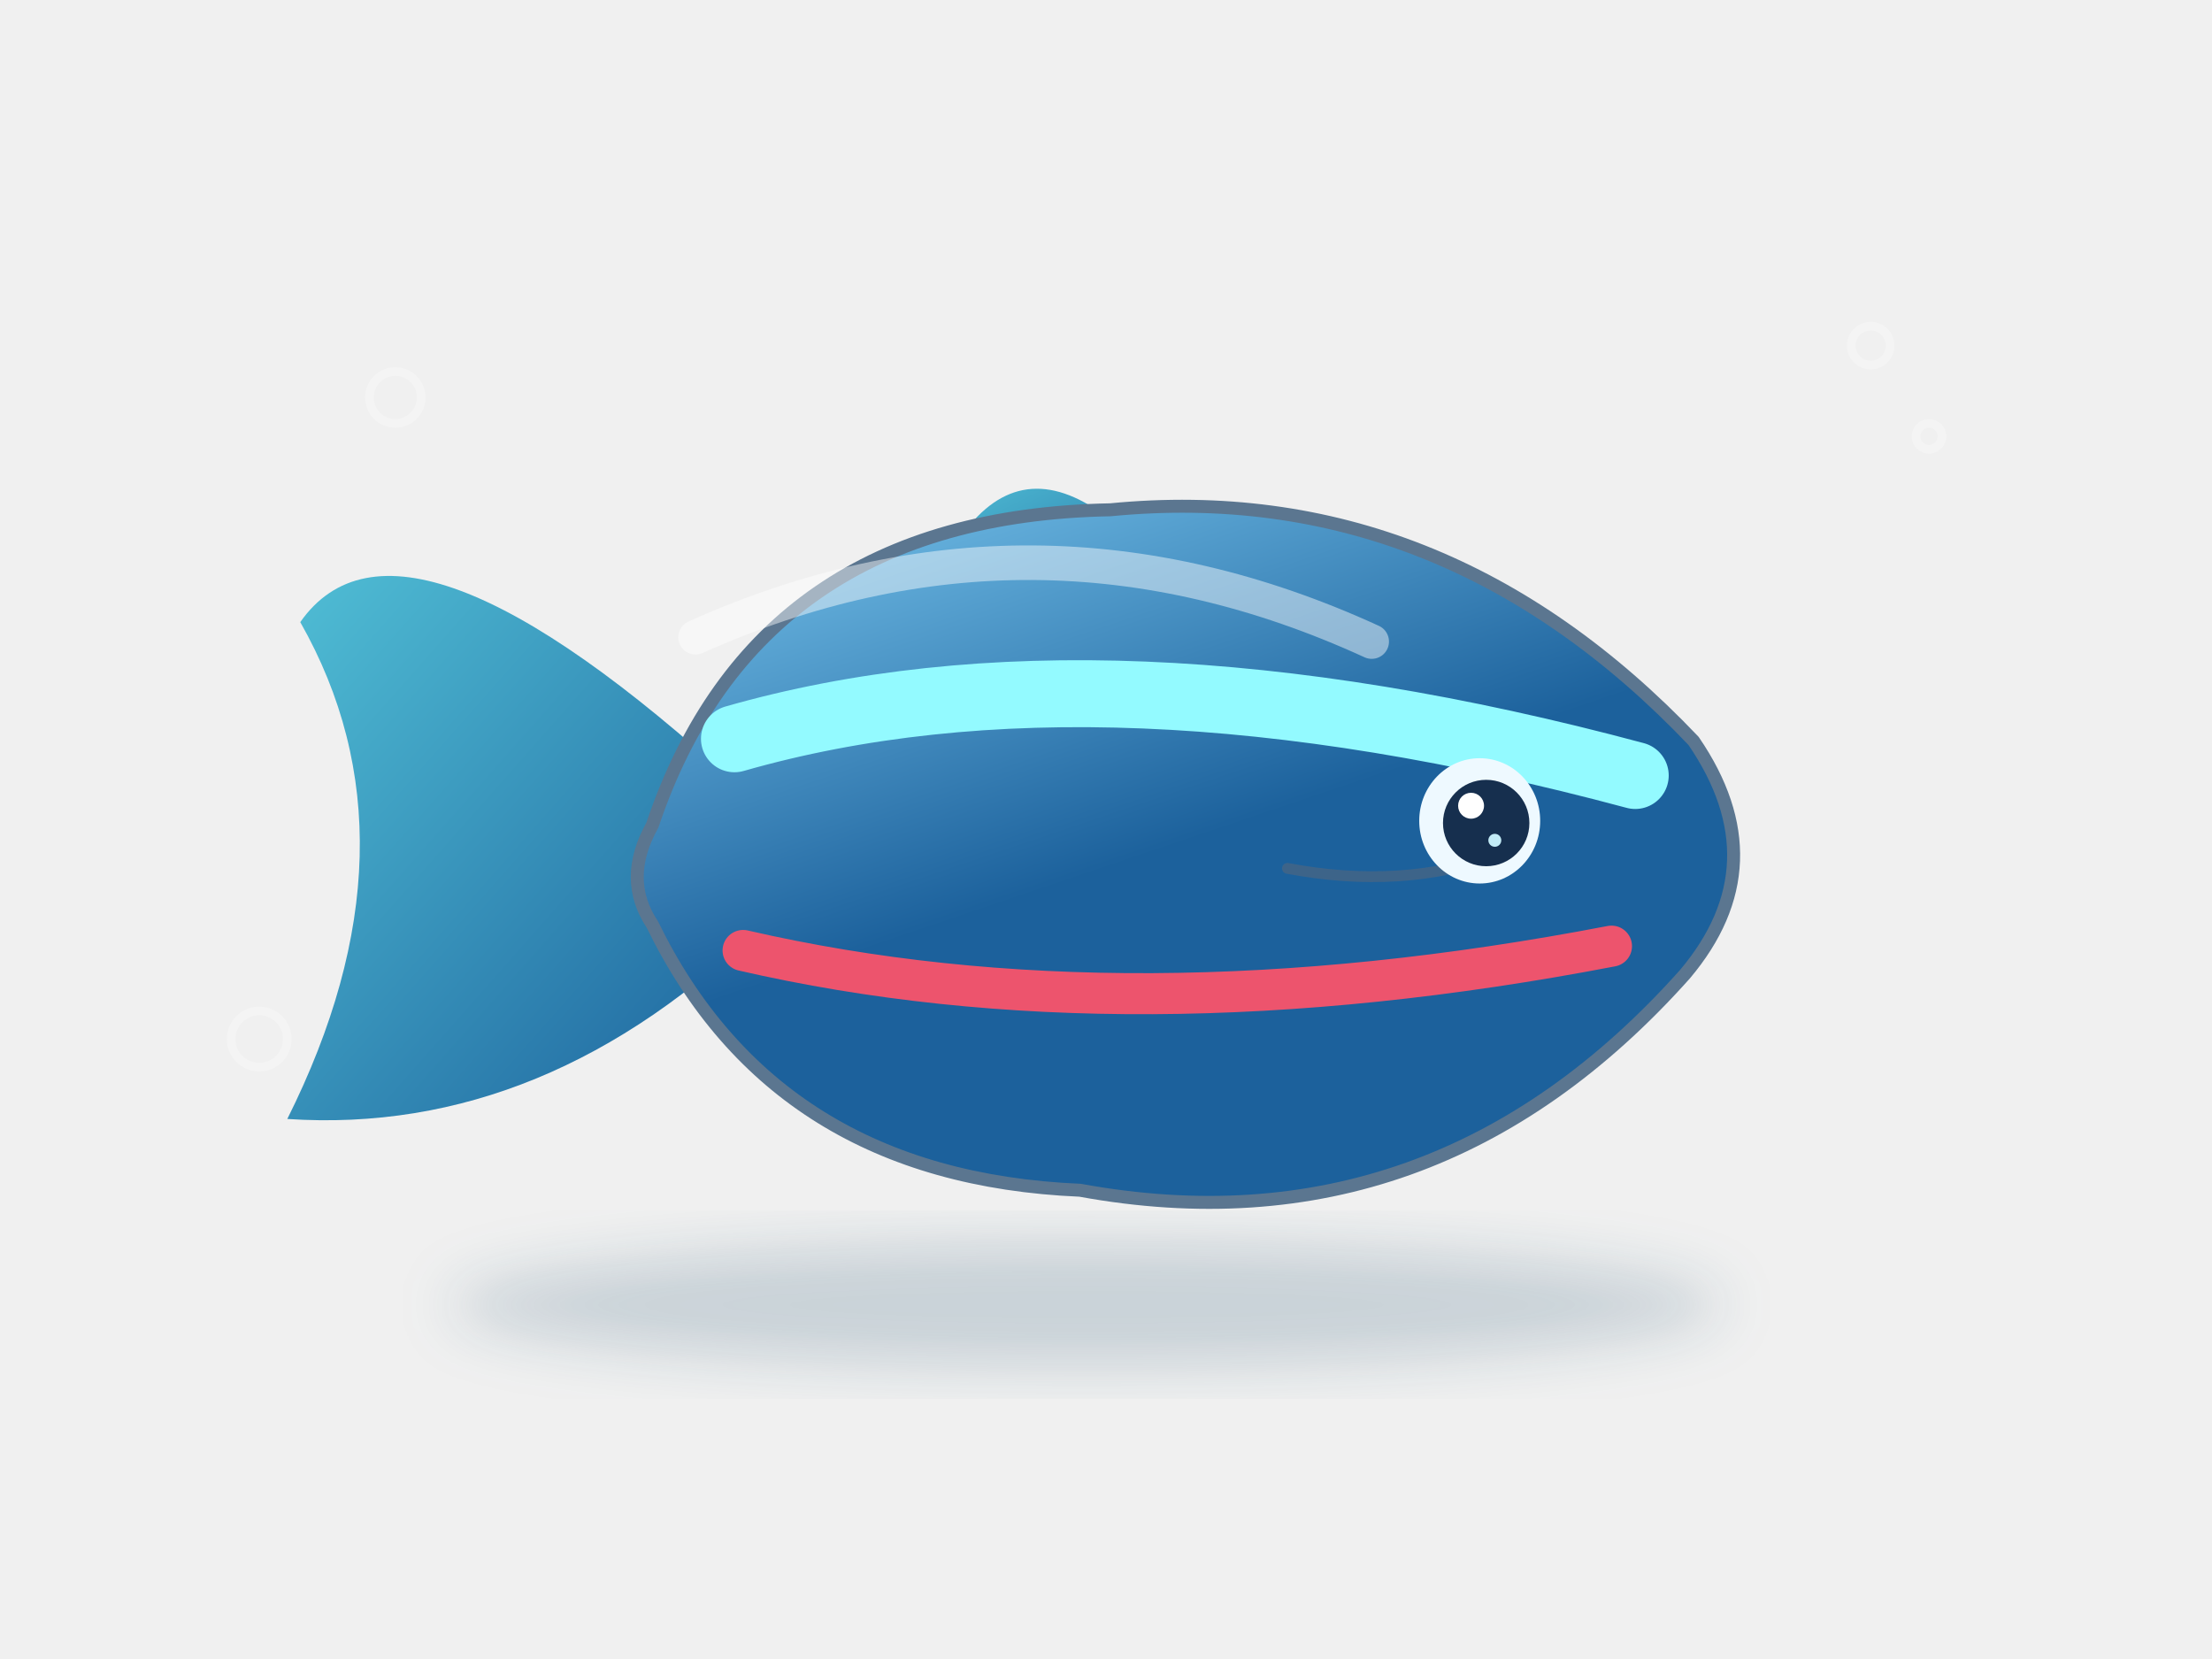
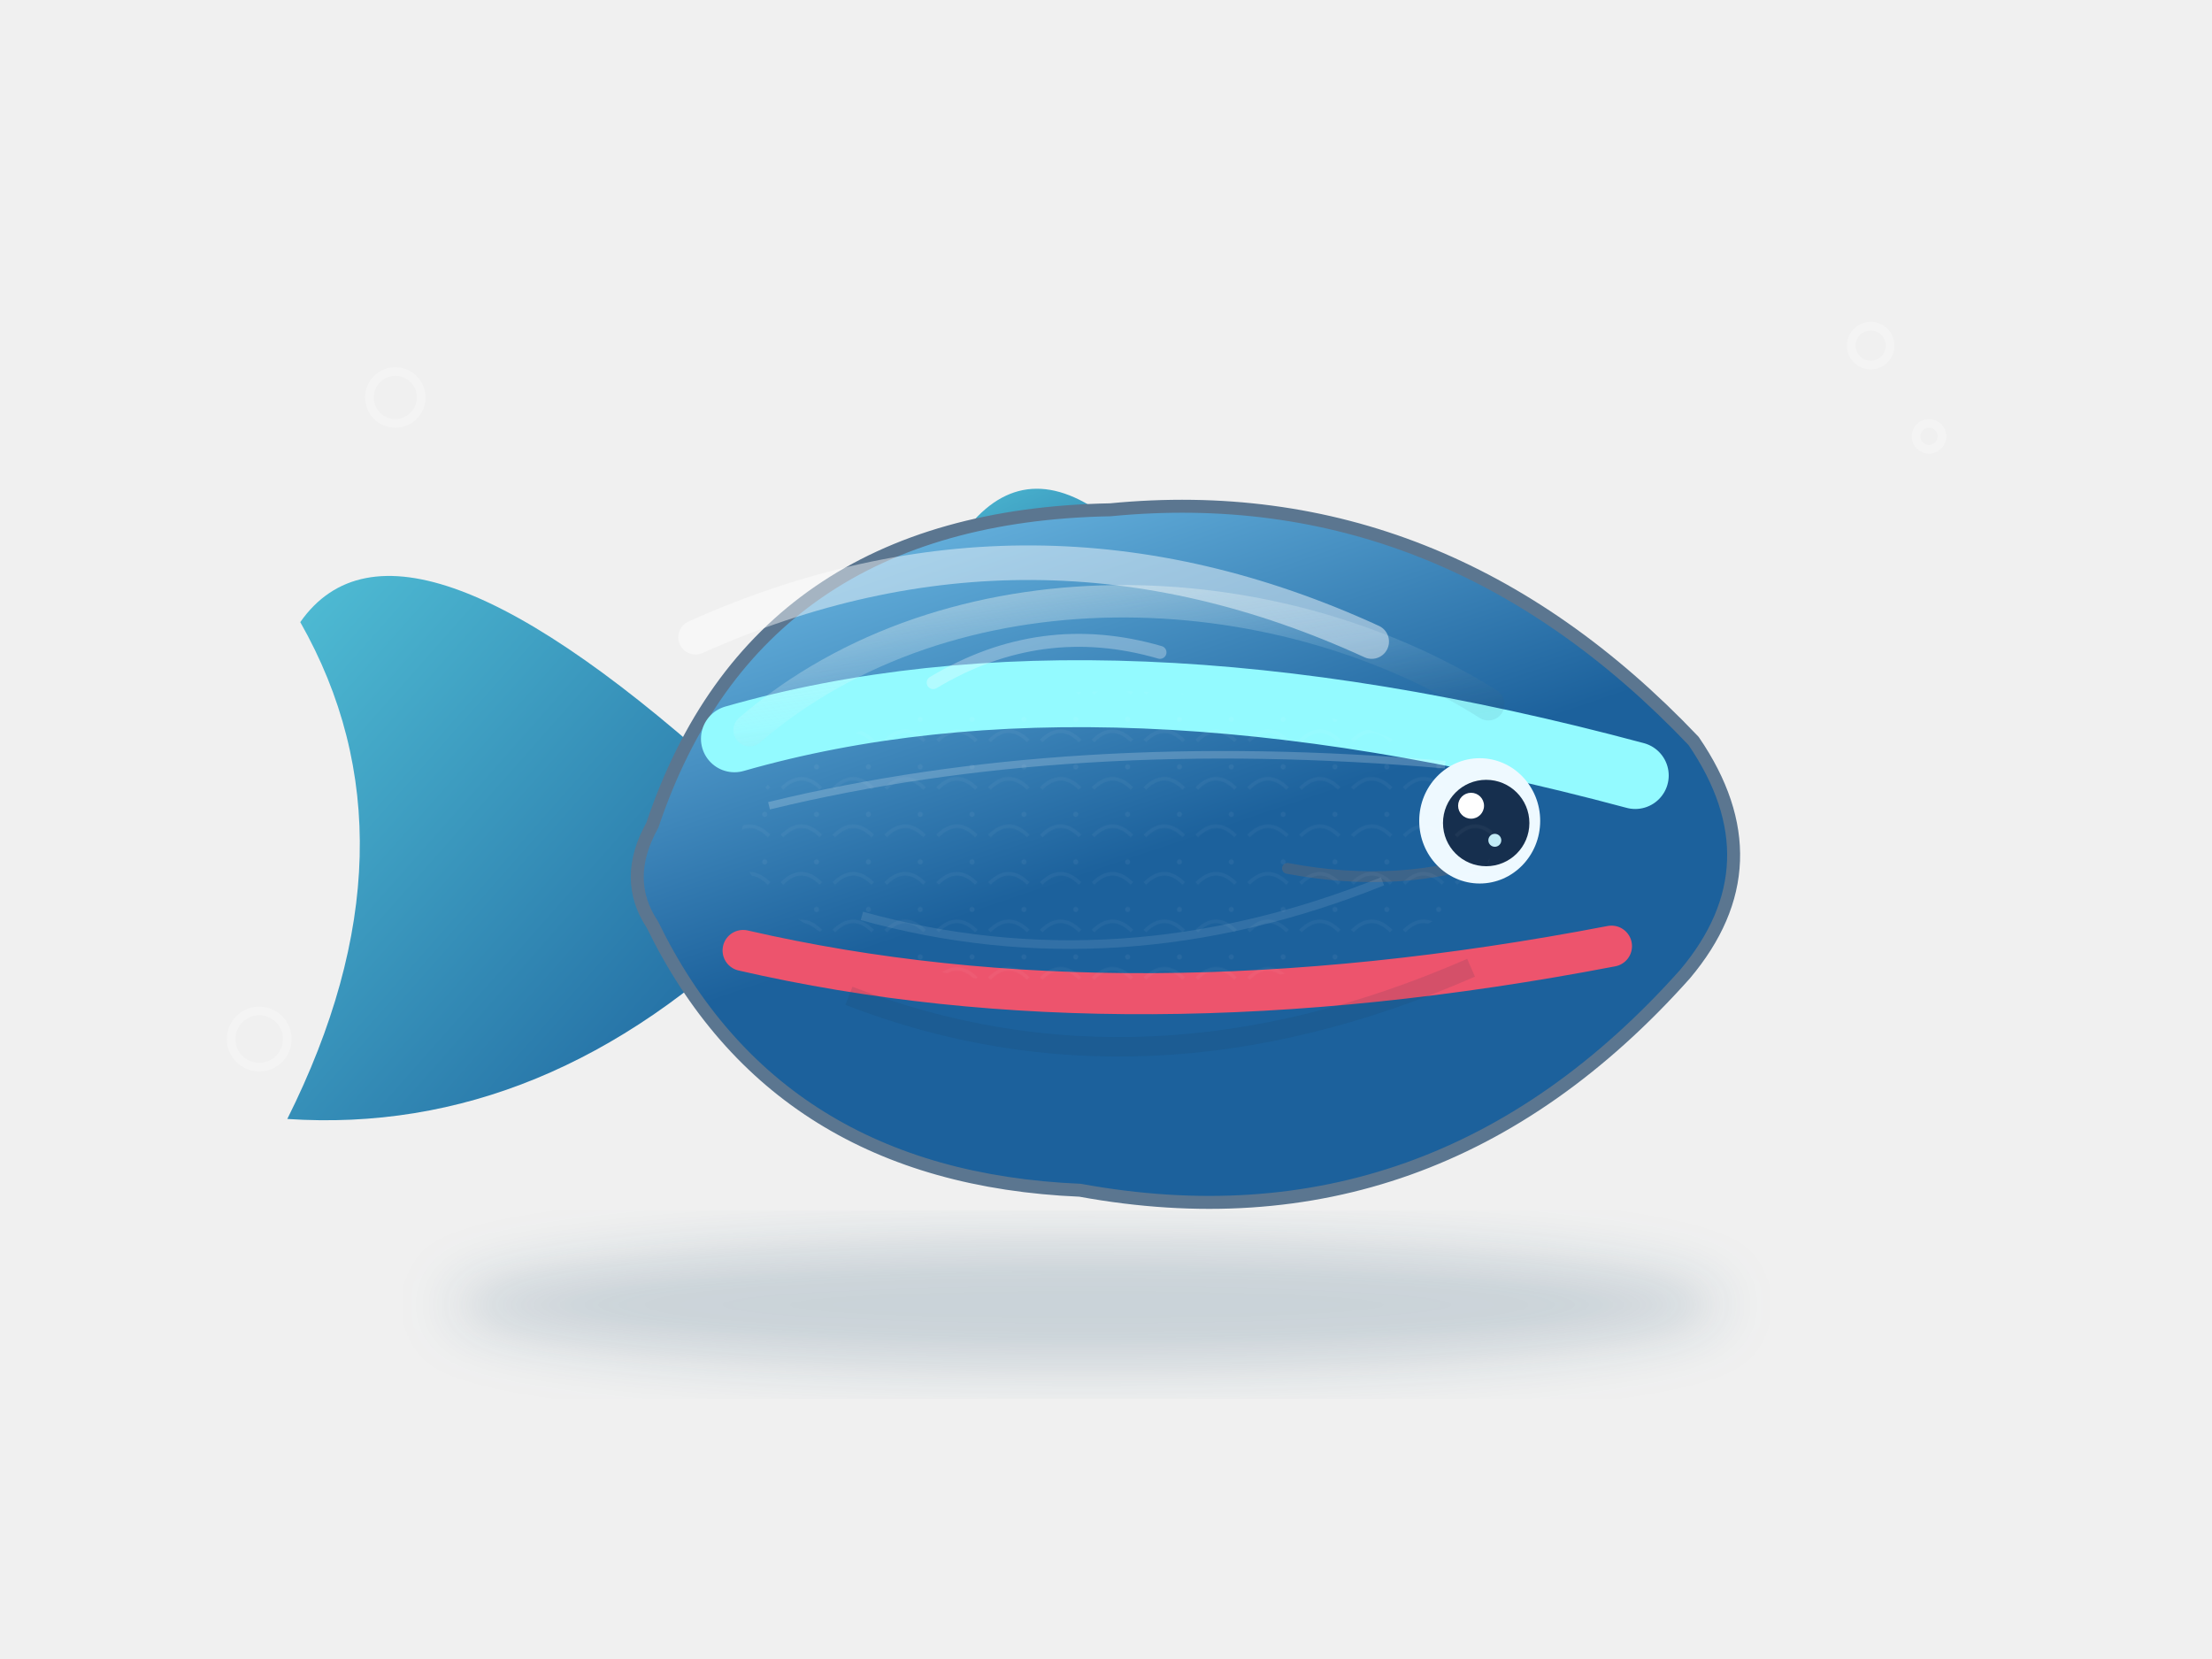
<svg xmlns="http://www.w3.org/2000/svg" width="1536" height="1152" viewBox="0 0 1024 768" role="img" aria-labelledby="title desc">
  <defs>
    <linearGradient id="body" x1=".25" y1="0" x2=".78" y2="1">
      <stop stop-color="#69b5e0" />
      <stop offset=".48" stop-color="#1c619c" />
      <stop offset="1" stop-color="#1c619c" />
    </linearGradient>
    <linearGradient id="fin" x1="0" y1="0" x2="1" y2="1">
      <stop stop-color="#50bed5" />
      <stop offset="1" stop-color="#1c619c" />
    </linearGradient>
    <radialGradient id="shell">
      <stop stop-color="#ffefd7" />
      <stop offset=".65" stop-color="#d7ac8d" />
      <stop offset="1" stop-color="#a77869" />
    </radialGradient>
    <filter id="soft" x="-25%" y="-25%" width="150%" height="150%">
      <feGaussianBlur stdDeviation="13" />
    </filter>
  </defs>
  <g opacity=".18" filter="url(#soft)">
    <ellipse cx="503" cy="604" rx="295" ry="29" fill="#184969" />
  </g>
  <g>
    <path d="M342 364 Q186 221 139 288 Q197 390 133 518 Q253 526 354 427 Z" fill="url(#fin)" stroke="none" stroke-width="0" stroke-linejoin="round" stroke-linecap="round" />
    <path d="M424 293 Q468 160 559 292 Z" fill="url(#fin)" stroke="none" stroke-width="0" stroke-linejoin="round" stroke-linecap="round" />
    <path d="M424 471 Q410 581 541 497 Z" fill="url(#fin)" stroke="none" stroke-width="0" stroke-linejoin="round" stroke-linecap="round" />
    <path d="M302 382 Q350 239 514 236 Q668 221 784 343 Q823 400 780 451 Q664 581 500 551 Q359 545 302 428 Q288 407 302 382 Z" fill="url(#body)" stroke="#5b7690" stroke-width="6" stroke-linejoin="round" stroke-linecap="round" />
    <path d="M340 342 Q511 293 757 359" fill="none" stroke="#93faff" stroke-width="31" stroke-linejoin="round" stroke-linecap="round" />
    <path d="M344 440 Q522 481 746 438" fill="none" stroke="#ed546d" stroke-width="19" stroke-linejoin="round" stroke-linecap="round" />
    <path d="M322 295 Q478 225 635 297" fill="none" stroke="#ffffff" stroke-width="16" stroke-linejoin="round" stroke-linecap="round" opacity=".45" />
    <path d="M596 402 Q649 412 693 396" fill="none" stroke="#4f6680" stroke-width="5" stroke-linejoin="round" stroke-linecap="round" opacity=".65" />
    <ellipse cx="685" cy="380" rx="28" ry="29" fill="#eef9ff" />
    <ellipse cx="688" cy="381" rx="20" ry="20" fill="#162f4e" />
    <ellipse cx="681" cy="373" rx="6" ry="6" fill="#ffffff" />
    <ellipse cx="692" cy="389" rx="3" ry="3" fill="#c2ebf6" />
  </g>
  <g opacity=".4">
    <circle cx="183" cy="184" r="12" fill="none" stroke="#ffffff" stroke-opacity=".68" stroke-width="4" />
    <circle cx="866" cy="160" r="9" fill="none" stroke="#ffffff" stroke-opacity=".68" stroke-width="4" />
    <circle cx="893" cy="202" r="6" fill="none" stroke="#ffffff" stroke-opacity=".68" stroke-width="4" />
    <circle cx="120" cy="481" r="13" fill="none" stroke="#ffffff" stroke-opacity=".68" stroke-width="4" />
  </g>
+   <defs id="v32-materials">
+     <linearGradient id="v32-rim" x1="0" y1="0" x2=".85" y2="1">
+       <stop stop-color="#fffaf0" stop-opacity=".7" />
+       <stop offset=".58" stop-color="#e5faff" stop-opacity=".20" />
+       <stop offset="1" stop-color="#23465b" stop-opacity=".13" />
+     </linearGradient>
+     <linearGradient id="v32-fin" x1="0" y1="0" x2="1" y2="1">
+       <stop stop-color="#fff" stop-opacity=".52" />
+       <stop offset=".47" stop-color="#fff" stop-opacity=".06" />
+       <stop offset="1" stop-color="#102a48" stop-opacity=".21" />
+     </linearGradient>
+     <radialGradient id="v32-pearl" cx=".36" cy=".25" r=".75">
+       <stop stop-color="#fff" stop-opacity=".6" />
+       <stop offset=".40" stop-color="#fff" stop-opacity=".14" />
+       <stop offset="1" stop-color="#031d32" stop-opacity=".14" />
+     </radialGradient>
+     <pattern id="v32-micro" width="24" height="22" patternUnits="userSpaceOnUse">
+       <path d="M2 13 Q11 4 20 13" stroke="#fff" stroke-opacity=".13" stroke-width="1.7" fill="none" />
+       <circle cx="18" cy="3" r="1.2" fill="#fff" opacity=".16" />
+     </pattern>
+   </defs>
+   <g id="v32-polish" pointer-events="none">
+     <path d="M347 338 C440 258 589 263 689 326" fill="none" stroke="url(#v32-rim)" stroke-width="15" stroke-linecap="round" opacity=".65" />
+     <path d="M393 461 Q530 514 681 448" fill="none" stroke="#16354d" stroke-width="9" opacity=".12" />
+     <path d="M356 373 Q496 339 669 354" fill="none" stroke="#fff" stroke-width="3.5" opacity=".20" />
+     <path d="M399 424 Q518 457 640 408" fill="none" stroke="#fff" stroke-width="4" opacity=".10" />
+     <ellipse cx="517" cy="389" rx="174" ry="69" fill="url(#v32-micro)" opacity=".30" />
+     <path d="M432 316 Q482 286 537 302" fill="none" stroke="#fff" stroke-opacity=".29" stroke-width="6" stroke-linecap="round" />
+   </g>
</svg>
